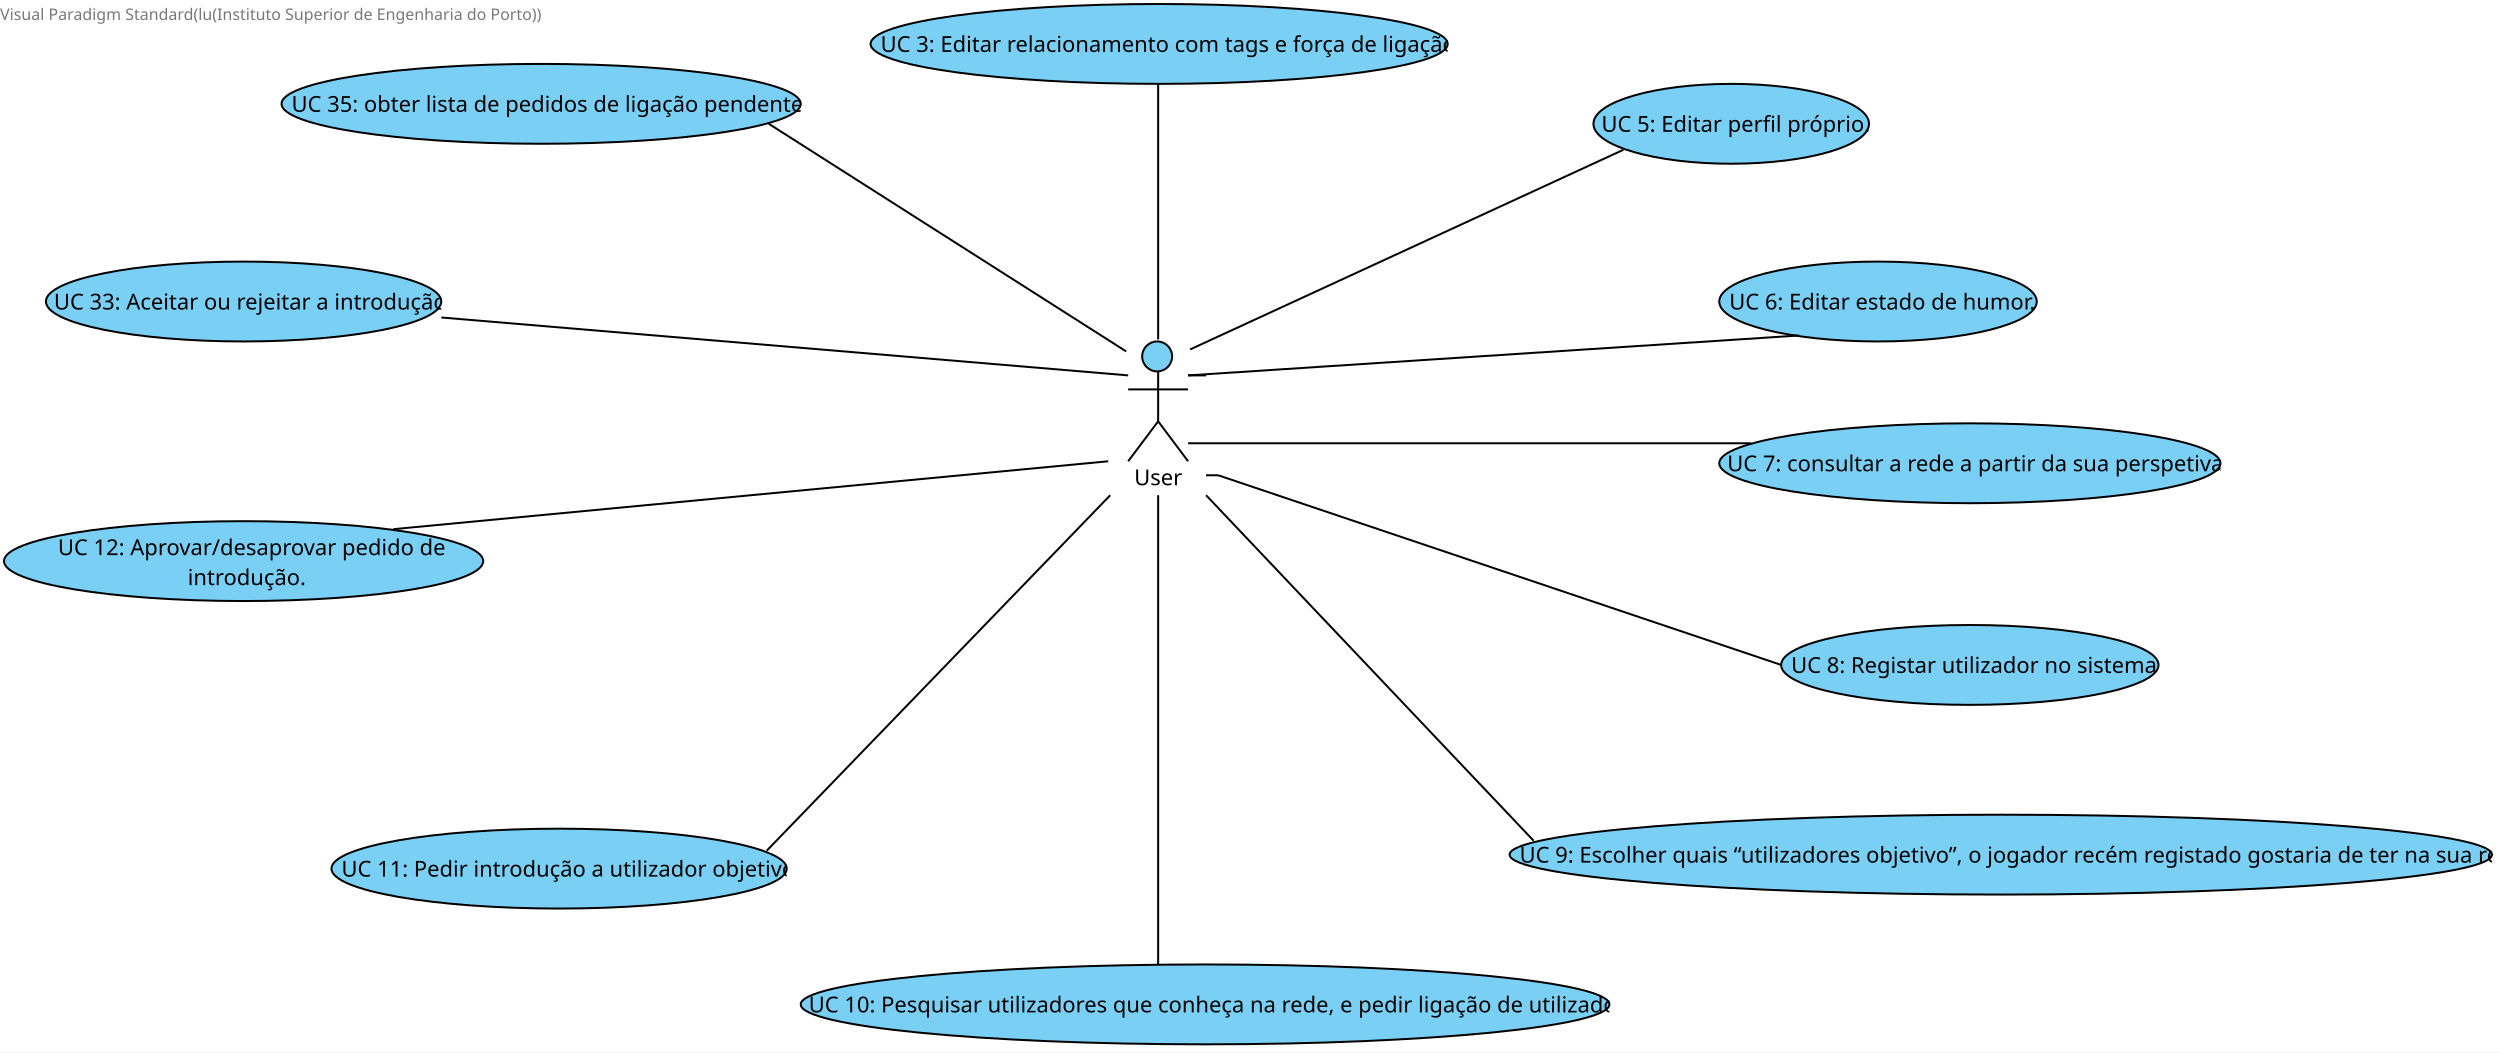
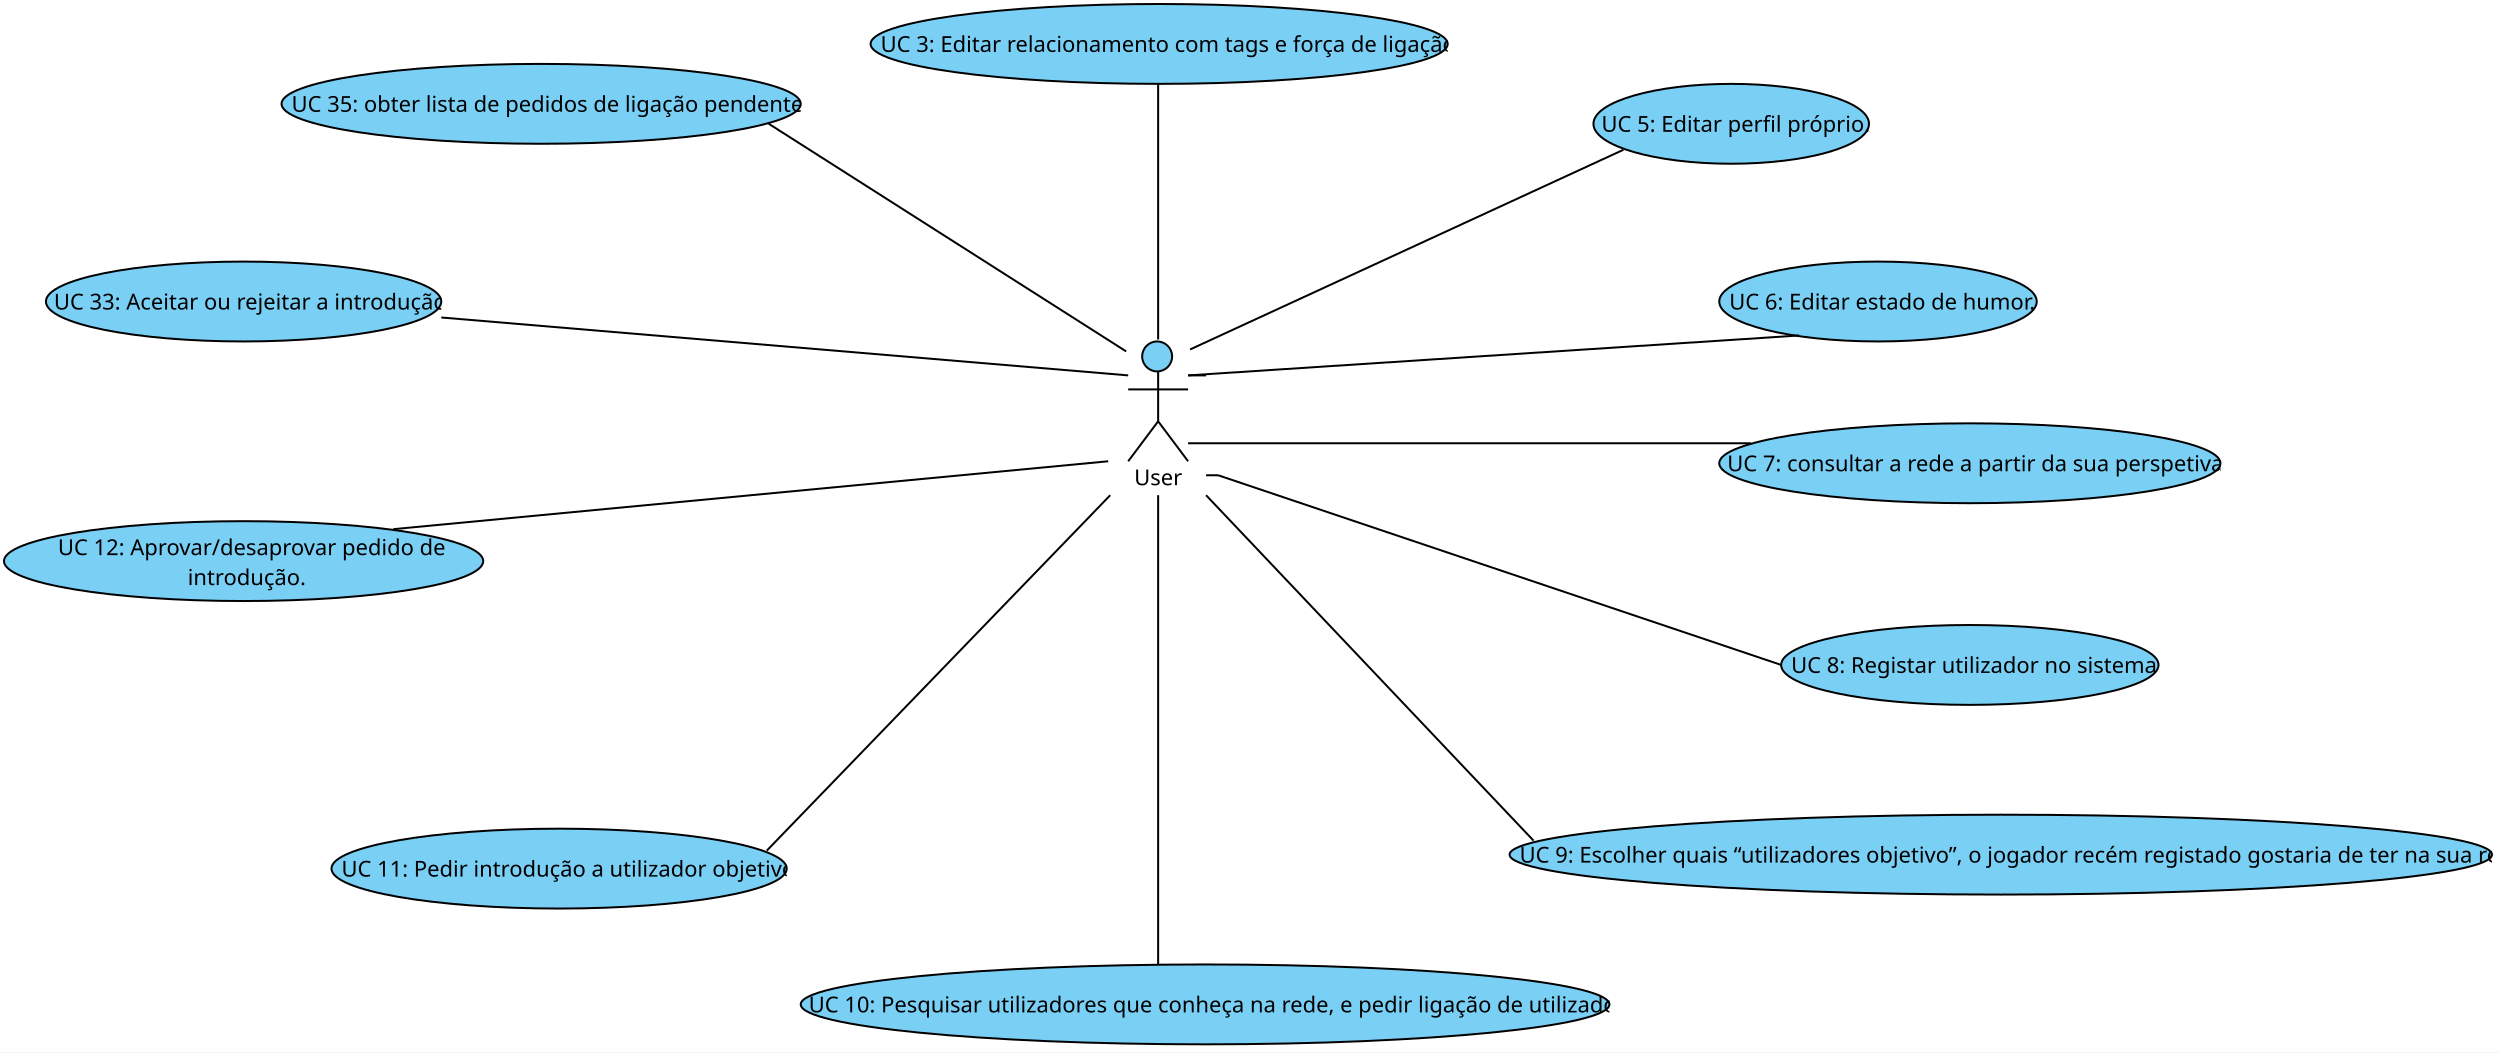
<svg xmlns="http://www.w3.org/2000/svg" fill-opacity="0" color-rendering="auto" color-interpolation="auto" text-rendering="auto" stroke="rgb(0,0,0)" stroke-linecap="square" width="1252" stroke-miterlimit="10" shape-rendering="auto" stroke-opacity="0" fill="rgb(0,0,0)" stroke-dasharray="none" font-weight="normal" stroke-width="1" height="527" font-family="'Dialog'" font-style="normal" stroke-linejoin="miter" font-size="12px" stroke-dashoffset="0" image-rendering="auto">
  <defs id="genericDefs" />
  <g>
    <defs id="defs1">
      <clipPath clipPathUnits="userSpaceOnUse" id="clipPath1">
        <path d="M-7 -7 L503 -7 L503 51 L-7 51 L-7 -7 Z" />
      </clipPath>
      <clipPath clipPathUnits="userSpaceOnUse" id="clipPath2">
        <path d="M0 0 L0 40 L492 40 L492 0 Z" />
      </clipPath>
      <clipPath clipPathUnits="userSpaceOnUse" id="clipPath3">
        <path d="M-7 -7 L239 -7 L239 51 L-7 51 L-7 -7 Z" />
      </clipPath>
      <clipPath clipPathUnits="userSpaceOnUse" id="clipPath4">
        <path d="M0 0 L0 40 L228 40 L228 0 Z" />
      </clipPath>
      <clipPath clipPathUnits="userSpaceOnUse" id="clipPath5">
        <path d="M-7 -7 L251 -7 L251 51 L-7 51 L-7 -7 Z" />
      </clipPath>
      <clipPath clipPathUnits="userSpaceOnUse" id="clipPath6">
        <path d="M0 0 L0 40 L240 40 L240 0 Z" />
      </clipPath>
      <clipPath clipPathUnits="userSpaceOnUse" id="clipPath7">
        <path d="M-7 -7 L300 -7 L300 51 L-7 51 L-7 -7 Z" />
      </clipPath>
      <clipPath clipPathUnits="userSpaceOnUse" id="clipPath8">
        <path d="M0 0 L0 40 L289 40 L289 0 Z" />
      </clipPath>
      <clipPath clipPathUnits="userSpaceOnUse" id="clipPath9">
        <path d="M-7 -7 L149 -7 L149 51 L-7 51 L-7 -7 Z" />
      </clipPath>
      <clipPath clipPathUnits="userSpaceOnUse" id="clipPath10">
        <path d="M0 0 L0 40 L138 40 L138 0 Z" />
      </clipPath>
      <clipPath clipPathUnits="userSpaceOnUse" id="clipPath11">
        <path d="M-7 -7 L170 -7 L170 51 L-7 51 L-7 -7 Z" />
      </clipPath>
      <clipPath clipPathUnits="userSpaceOnUse" id="clipPath12">
        <path d="M0 0 L0 40 L159 40 L159 0 Z" />
      </clipPath>
      <clipPath clipPathUnits="userSpaceOnUse" id="clipPath13">
        <path d="M-7 -7 L262 -7 L262 51 L-7 51 L-7 -7 Z" />
      </clipPath>
      <clipPath clipPathUnits="userSpaceOnUse" id="clipPath14">
        <path d="M0 0 L0 40 L251 40 L251 0 Z" />
      </clipPath>
      <clipPath clipPathUnits="userSpaceOnUse" id="clipPath15">
        <path d="M-7 -7 L200 -7 L200 51 L-7 51 L-7 -7 Z" />
      </clipPath>
      <clipPath clipPathUnits="userSpaceOnUse" id="clipPath16">
        <path d="M0 0 L0 40 L189 40 L189 0 Z" />
      </clipPath>
      <clipPath clipPathUnits="userSpaceOnUse" id="clipPath17">
        <path d="M-7 -7 L416 -7 L416 51 L-7 51 L-7 -7 Z" />
      </clipPath>
      <clipPath clipPathUnits="userSpaceOnUse" id="clipPath18">
        <path d="M0 0 L0 40 L405 40 L405 0 Z" />
      </clipPath>
      <clipPath clipPathUnits="userSpaceOnUse" id="clipPath19">
        <path d="M-7 -7 L271 -7 L271 51 L-7 51 L-7 -7 Z" />
      </clipPath>
      <clipPath clipPathUnits="userSpaceOnUse" id="clipPath20">
        <path d="M0 0 L0 40 L260 40 L260 0 Z" />
      </clipPath>
      <clipPath clipPathUnits="userSpaceOnUse" id="clipPath21">
        <path d="M-7 -7 L209 -7 L209 51 L-7 51 L-7 -7 Z" />
      </clipPath>
      <clipPath clipPathUnits="userSpaceOnUse" id="clipPath22">
        <path d="M0 0 L0 40 L198 40 L198 0 Z" />
      </clipPath>
      <clipPath clipPathUnits="userSpaceOnUse" id="clipPath23">
        <path d="M-7 -7 L41 -7 L41 71 L-7 71 L-7 -7 Z" />
      </clipPath>
      <clipPath clipPathUnits="userSpaceOnUse" id="clipPath24">
        <path d="M-44 -15 L88 -15 L88 30 L-44 30 L-44 -15 Z" />
      </clipPath>
      <clipPath clipPathUnits="userSpaceOnUse" id="clipPath25">
        <path d="M0 0 L276 0 L276 282 L0 282 L0 0 Z" />
      </clipPath>
      <clipPath clipPathUnits="userSpaceOnUse" id="clipPath26">
        <path d="M268 33 L268 48 L224 48 L224 33 ZM0 0 L0 282 L276 282 L276 0 Z" />
      </clipPath>
      <clipPath clipPathUnits="userSpaceOnUse" id="clipPath27">
        <path d="M0 0 L448 0 L448 133 L0 133 L0 0 Z" />
      </clipPath>
      <clipPath clipPathUnits="userSpaceOnUse" id="clipPath28">
        <path d="M0 0 L0 133 L387 133 L387 122 L431 122 L431 133 L448 133 L448 0 Z" />
      </clipPath>
      <clipPath clipPathUnits="userSpaceOnUse" id="clipPath29">
        <path d="M0 0 L321 0 L321 204 L0 204 L0 0 Z" />
      </clipPath>
      <clipPath clipPathUnits="userSpaceOnUse" id="clipPath30">
        <path d="M0 0 L0 204 L321 204 L321 0 Z" />
      </clipPath>
      <clipPath clipPathUnits="userSpaceOnUse" id="clipPath31">
        <path d="M0 0 L462 0 L462 138 L0 138 L0 0 Z" />
      </clipPath>
      <clipPath clipPathUnits="userSpaceOnUse" id="clipPath32">
        <path d="M455 50 L455 65 L411 65 L411 50 ZM0 0 L0 138 L462 138 L462 0 Z" />
      </clipPath>
      <clipPath clipPathUnits="userSpaceOnUse" id="clipPath33">
        <path d="M0 0 L283 0 L283 218 L0 218 L0 0 Z" />
      </clipPath>
      <clipPath clipPathUnits="userSpaceOnUse" id="clipPath34">
        <path d="M0 0 L0 218 L283 218 L283 0 Z" />
      </clipPath>
      <clipPath clipPathUnits="userSpaceOnUse" id="clipPath35">
        <path d="M0 0 L268 0 L268 277 L0 277 L0 0 Z" />
      </clipPath>
      <clipPath clipPathUnits="userSpaceOnUse" id="clipPath36">
        <path d="M48 33 L48 48 L4 48 L4 33 ZM0 0 L0 277 L268 277 L268 0 Z" />
      </clipPath>
      <clipPath clipPathUnits="userSpaceOnUse" id="clipPath37">
        <path d="M0 0 L386 0 L386 104 L0 104 L0 0 Z" />
      </clipPath>
      <clipPath clipPathUnits="userSpaceOnUse" id="clipPath38">
        <path d="M57 59 L57 74 L13 74 L13 59 ZM0 0 L0 104 L386 104 L386 0 Z" />
      </clipPath>
      <clipPath clipPathUnits="userSpaceOnUse" id="clipPath39">
        <path d="M0 0 L410 0 L410 124 L0 124 L0 0 Z" />
      </clipPath>
      <clipPath clipPathUnits="userSpaceOnUse" id="clipPath40">
        <path d="M0 0 L0 124 L13 124 L13 113 L57 113 L57 124 L410 124 L410 0 Z" />
      </clipPath>
      <clipPath clipPathUnits="userSpaceOnUse" id="clipPath41">
        <path d="M0 0 L104 0 L104 232 L0 232 L0 0 Z" />
      </clipPath>
      <clipPath clipPathUnits="userSpaceOnUse" id="clipPath42">
        <path d="M0 0 L0 232 L104 232 L104 0 Z" />
      </clipPath>
      <clipPath clipPathUnits="userSpaceOnUse" id="clipPath43">
        <path d="M0 0 L392 0 L392 199 L0 199 L0 0 Z" />
      </clipPath>
      <clipPath clipPathUnits="userSpaceOnUse" id="clipPath44">
        <path d="M48 43 L48 58 L4 58 L4 43 ZM0 0 L0 199 L392 199 L392 0 Z" />
      </clipPath>
      <clipPath clipPathUnits="userSpaceOnUse" id="clipPath45">
        <path d="M0 0 L104 0 L104 339 L0 339 L0 0 Z" />
      </clipPath>
      <clipPath clipPathUnits="userSpaceOnUse" id="clipPath46">
        <path d="M72 33 L72 48 L28 48 L28 33 ZM0 0 L0 339 L104 339 L104 0 Z" />
      </clipPath>
    </defs>
    <g fill="white" text-rendering="geometricPrecision" fill-opacity="1" stroke-opacity="1" stroke="white">
      <rect x="0" width="1252" height="527" y="0" stroke="none" />
    </g>
    <g font-size="11px" transform="translate(756,408)" fill-opacity="1" fill="rgb(122,207,245)" text-rendering="geometricPrecision" image-rendering="optimizeQuality" font-family="sans-serif" stroke="rgb(122,207,245)" stroke-opacity="1">
      <ellipse rx="246" ry="20" clip-path="url(#clipPath1)" cx="246" cy="20" stroke="none" />
    </g>
    <g stroke-linecap="butt" font-size="11px" transform="translate(756,408)" fill-opacity="1" fill="black" text-rendering="geometricPrecision" image-rendering="optimizeQuality" font-family="sans-serif" stroke-linejoin="round" stroke="black" stroke-opacity="1" stroke-miterlimit="0">
      <ellipse rx="246" fill="none" ry="20" clip-path="url(#clipPath1)" cx="246" cy="20" />
    </g>
    <g font-size="11px" transform="translate(756,408)" fill-opacity="1" fill="black" text-rendering="geometricPrecision" image-rendering="optimizeQuality" font-family="sans-serif" stroke="black" stroke-opacity="1">
      <text x="5" xml:space="preserve" y="24" clip-path="url(#clipPath2)" stroke="none">UC 9: Escolher quais “utilizadores objetivo”, o jogador recém registado gostaria de ter na sua rede.</text>
    </g>
    <g font-size="11px" transform="translate(166,415)" fill-opacity="1" fill="rgb(122,207,245)" text-rendering="geometricPrecision" image-rendering="optimizeQuality" font-family="sans-serif" stroke="rgb(122,207,245)" stroke-opacity="1">
      <ellipse rx="114" ry="20" clip-path="url(#clipPath3)" cx="114" cy="20" stroke="none" />
    </g>
    <g stroke-linecap="butt" font-size="11px" transform="translate(166,415)" fill-opacity="1" fill="black" text-rendering="geometricPrecision" image-rendering="optimizeQuality" font-family="sans-serif" stroke-linejoin="round" stroke="black" stroke-opacity="1" stroke-miterlimit="0">
      <ellipse rx="114" fill="none" ry="20" clip-path="url(#clipPath3)" cx="114" cy="20" />
    </g>
    <g font-size="11px" transform="translate(166,415)" fill-opacity="1" fill="black" text-rendering="geometricPrecision" image-rendering="optimizeQuality" font-family="sans-serif" stroke="black" stroke-opacity="1">
      <text x="5" xml:space="preserve" y="24" clip-path="url(#clipPath4)" stroke="none">UC 11: Pedir introdução a utilizador objetivo.</text>
    </g>
    <g font-size="11px" transform="translate(2,261)" fill-opacity="1" fill="rgb(122,207,245)" text-rendering="geometricPrecision" image-rendering="optimizeQuality" font-family="sans-serif" stroke="rgb(122,207,245)" stroke-opacity="1">
      <ellipse rx="120" ry="20" clip-path="url(#clipPath5)" cx="120" cy="20" stroke="none" />
    </g>
    <g stroke-linecap="butt" font-size="11px" transform="translate(2,261)" fill-opacity="1" fill="black" text-rendering="geometricPrecision" image-rendering="optimizeQuality" font-family="sans-serif" stroke-linejoin="round" stroke="black" stroke-opacity="1" stroke-miterlimit="0">
      <ellipse rx="120" fill="none" ry="20" clip-path="url(#clipPath5)" cx="120" cy="20" />
    </g>
    <g font-size="11px" transform="translate(2,261)" fill-opacity="1" fill="black" text-rendering="geometricPrecision" image-rendering="optimizeQuality" font-family="sans-serif" stroke="black" stroke-opacity="1">
      <text x="27" xml:space="preserve" y="17" clip-path="url(#clipPath6)" stroke="none">UC 12: Aprovar/desaprovar pedido de</text>
      <text x="92" xml:space="preserve" y="32" clip-path="url(#clipPath6)" stroke="none">introdução.</text>
    </g>
    <g font-size="11px" transform="translate(436,2)" fill-opacity="1" fill="rgb(122,207,245)" text-rendering="geometricPrecision" image-rendering="optimizeQuality" font-family="sans-serif" stroke="rgb(122,207,245)" stroke-opacity="1">
      <ellipse rx="144.5" ry="20" clip-path="url(#clipPath7)" cx="144.5" cy="20" stroke="none" />
    </g>
    <g stroke-linecap="butt" font-size="11px" transform="translate(436,2)" fill-opacity="1" fill="black" text-rendering="geometricPrecision" image-rendering="optimizeQuality" font-family="sans-serif" stroke-linejoin="round" stroke="black" stroke-opacity="1" stroke-miterlimit="0">
      <ellipse rx="144.5" fill="none" ry="20" clip-path="url(#clipPath7)" cx="144.5" cy="20" />
    </g>
    <g font-size="11px" transform="translate(436,2)" fill-opacity="1" fill="black" text-rendering="geometricPrecision" image-rendering="optimizeQuality" font-family="sans-serif" stroke="black" stroke-opacity="1">
      <text x="5" xml:space="preserve" y="24" clip-path="url(#clipPath8)" stroke="none">UC 3: Editar relacionamento com tags e força de ligação.</text>
    </g>
    <g font-size="11px" transform="translate(798,42)" fill-opacity="1" fill="rgb(122,207,245)" text-rendering="geometricPrecision" image-rendering="optimizeQuality" font-family="sans-serif" stroke="rgb(122,207,245)" stroke-opacity="1">
      <ellipse rx="69" ry="20" clip-path="url(#clipPath9)" cx="69" cy="20" stroke="none" />
    </g>
    <g stroke-linecap="butt" font-size="11px" transform="translate(798,42)" fill-opacity="1" fill="black" text-rendering="geometricPrecision" image-rendering="optimizeQuality" font-family="sans-serif" stroke-linejoin="round" stroke="black" stroke-opacity="1" stroke-miterlimit="0">
      <ellipse rx="69" fill="none" ry="20" clip-path="url(#clipPath9)" cx="69" cy="20" />
    </g>
    <g font-size="11px" transform="translate(798,42)" fill-opacity="1" fill="black" text-rendering="geometricPrecision" image-rendering="optimizeQuality" font-family="sans-serif" stroke="black" stroke-opacity="1">
      <text x="4" xml:space="preserve" y="24" clip-path="url(#clipPath10)" stroke="none">UC 5: Editar perfil próprio.</text>
    </g>
    <g font-size="11px" transform="translate(861,131)" fill-opacity="1" fill="rgb(122,207,245)" text-rendering="geometricPrecision" image-rendering="optimizeQuality" font-family="sans-serif" stroke="rgb(122,207,245)" stroke-opacity="1">
      <ellipse rx="79.5" ry="20" clip-path="url(#clipPath11)" cx="79.5" cy="20" stroke="none" />
    </g>
    <g stroke-linecap="butt" font-size="11px" transform="translate(861,131)" fill-opacity="1" fill="black" text-rendering="geometricPrecision" image-rendering="optimizeQuality" font-family="sans-serif" stroke-linejoin="round" stroke="black" stroke-opacity="1" stroke-miterlimit="0">
      <ellipse rx="79.5" fill="none" ry="20" clip-path="url(#clipPath11)" cx="79.5" cy="20" />
    </g>
    <g font-size="11px" transform="translate(861,131)" fill-opacity="1" fill="black" text-rendering="geometricPrecision" image-rendering="optimizeQuality" font-family="sans-serif" stroke="black" stroke-opacity="1">
      <text x="5" xml:space="preserve" y="24" clip-path="url(#clipPath12)" stroke="none">UC 6: Editar estado de humor.</text>
    </g>
    <g font-size="11px" transform="translate(861,212)" fill-opacity="1" fill="rgb(122,207,245)" text-rendering="geometricPrecision" image-rendering="optimizeQuality" font-family="sans-serif" stroke="rgb(122,207,245)" stroke-opacity="1">
      <ellipse rx="125.5" ry="20" clip-path="url(#clipPath13)" cx="125.5" cy="20" stroke="none" />
    </g>
    <g stroke-linecap="butt" font-size="11px" transform="translate(861,212)" fill-opacity="1" fill="black" text-rendering="geometricPrecision" image-rendering="optimizeQuality" font-family="sans-serif" stroke-linejoin="round" stroke="black" stroke-opacity="1" stroke-miterlimit="0">
      <ellipse rx="125.5" fill="none" ry="20" clip-path="url(#clipPath13)" cx="125.5" cy="20" />
    </g>
    <g font-size="11px" transform="translate(861,212)" fill-opacity="1" fill="black" text-rendering="geometricPrecision" image-rendering="optimizeQuality" font-family="sans-serif" stroke="black" stroke-opacity="1">
      <text x="4" xml:space="preserve" y="24" clip-path="url(#clipPath14)" stroke="none">UC 7: consultar a rede a partir da sua perspetiva.</text>
    </g>
    <g font-size="11px" transform="translate(892,313)" fill-opacity="1" fill="rgb(122,207,245)" text-rendering="geometricPrecision" image-rendering="optimizeQuality" font-family="sans-serif" stroke="rgb(122,207,245)" stroke-opacity="1">
      <ellipse rx="94.5" ry="20" clip-path="url(#clipPath15)" cx="94.5" cy="20" stroke="none" />
    </g>
    <g stroke-linecap="butt" font-size="11px" transform="translate(892,313)" fill-opacity="1" fill="black" text-rendering="geometricPrecision" image-rendering="optimizeQuality" font-family="sans-serif" stroke-linejoin="round" stroke="black" stroke-opacity="1" stroke-miterlimit="0">
      <ellipse rx="94.5" fill="none" ry="20" clip-path="url(#clipPath15)" cx="94.5" cy="20" />
    </g>
    <g font-size="11px" transform="translate(892,313)" fill-opacity="1" fill="black" text-rendering="geometricPrecision" image-rendering="optimizeQuality" font-family="sans-serif" stroke="black" stroke-opacity="1">
      <text x="5" xml:space="preserve" y="24" clip-path="url(#clipPath16)" stroke="none">UC 8: Registar utilizador no sistema.</text>
    </g>
    <g font-size="11px" transform="translate(401,483)" fill-opacity="1" fill="rgb(122,207,245)" text-rendering="geometricPrecision" image-rendering="optimizeQuality" font-family="sans-serif" stroke="rgb(122,207,245)" stroke-opacity="1">
      <ellipse rx="202.5" ry="20" clip-path="url(#clipPath17)" cx="202.5" cy="20" stroke="none" />
    </g>
    <g stroke-linecap="butt" font-size="11px" transform="translate(401,483)" fill-opacity="1" fill="black" text-rendering="geometricPrecision" image-rendering="optimizeQuality" font-family="sans-serif" stroke-linejoin="round" stroke="black" stroke-opacity="1" stroke-miterlimit="0">
      <ellipse rx="202.5" fill="none" ry="20" clip-path="url(#clipPath17)" cx="202.5" cy="20" />
    </g>
    <g font-size="11px" transform="translate(401,483)" fill-opacity="1" fill="black" text-rendering="geometricPrecision" image-rendering="optimizeQuality" font-family="sans-serif" stroke="black" stroke-opacity="1">
      <text x="4" xml:space="preserve" y="24" clip-path="url(#clipPath18)" stroke="none">UC 10: Pesquisar utilizadores que conheça na rede, e pedir ligação de utilizador.</text>
    </g>
    <g font-size="11px" transform="translate(141,32)" fill-opacity="1" fill="rgb(122,207,245)" text-rendering="geometricPrecision" image-rendering="optimizeQuality" font-family="sans-serif" stroke="rgb(122,207,245)" stroke-opacity="1">
      <ellipse rx="130" ry="20" clip-path="url(#clipPath19)" cx="130" cy="20" stroke="none" />
    </g>
    <g stroke-linecap="butt" font-size="11px" transform="translate(141,32)" fill-opacity="1" fill="black" text-rendering="geometricPrecision" image-rendering="optimizeQuality" font-family="sans-serif" stroke-linejoin="round" stroke="black" stroke-opacity="1" stroke-miterlimit="0">
      <ellipse rx="130" fill="none" ry="20" clip-path="url(#clipPath19)" cx="130" cy="20" />
    </g>
    <g font-size="11px" transform="translate(141,32)" fill-opacity="1" fill="black" text-rendering="geometricPrecision" image-rendering="optimizeQuality" font-family="sans-serif" stroke="black" stroke-opacity="1">
      <text x="5" xml:space="preserve" y="24" clip-path="url(#clipPath20)" stroke="none">UC 35: obter lista de pedidos de ligação pendentes</text>
    </g>
    <g font-size="11px" transform="translate(23,131)" fill-opacity="1" fill="rgb(122,207,245)" text-rendering="geometricPrecision" image-rendering="optimizeQuality" font-family="sans-serif" stroke="rgb(122,207,245)" stroke-opacity="1">
      <ellipse rx="99" ry="20" clip-path="url(#clipPath21)" cx="99" cy="20" stroke="none" />
    </g>
    <g stroke-linecap="butt" font-size="11px" transform="translate(23,131)" fill-opacity="1" fill="black" text-rendering="geometricPrecision" image-rendering="optimizeQuality" font-family="sans-serif" stroke-linejoin="round" stroke="black" stroke-opacity="1" stroke-miterlimit="0">
      <ellipse rx="99" fill="none" ry="20" clip-path="url(#clipPath21)" cx="99" cy="20" />
    </g>
    <g font-size="11px" transform="translate(23,131)" fill-opacity="1" fill="black" text-rendering="geometricPrecision" image-rendering="optimizeQuality" font-family="sans-serif" stroke="black" stroke-opacity="1">
      <text x="4" xml:space="preserve" y="24" clip-path="url(#clipPath22)" stroke="none">UC 33: Aceitar ou rejeitar a introdução</text>
    </g>
    <g font-size="11px" transform="translate(565,171)" fill-opacity="1" fill="rgb(122,207,245)" text-rendering="geometricPrecision" image-rendering="optimizeQuality" font-family="sans-serif" stroke="rgb(122,207,245)" stroke-opacity="1">
      <circle r="7.5" clip-path="url(#clipPath23)" cx="14.5" cy="7.5" stroke="none" />
    </g>
    <g stroke-linecap="butt" font-size="11px" transform="translate(565,171)" fill-opacity="1" fill="black" text-rendering="geometricPrecision" image-rendering="optimizeQuality" font-family="sans-serif" stroke-linejoin="round" stroke="black" stroke-opacity="1" stroke-miterlimit="0">
      <circle fill="none" r="7.5" clip-path="url(#clipPath23)" cx="14.5" cy="7.5" />
      <line y2="40" fill="none" x1="15" clip-path="url(#clipPath23)" x2="15" y1="15" />
      <line y2="24" fill="none" x1="0" clip-path="url(#clipPath23)" x2="30" y1="24" />
      <line y2="60" fill="none" x1="15" clip-path="url(#clipPath23)" x2="0" y1="40" />
      <line y2="60" fill="none" x1="15" clip-path="url(#clipPath23)" x2="30" y1="40" />
    </g>
    <g font-size="11px" transform="translate(558,231)" fill-opacity="1" fill="black" text-rendering="geometricPrecision" image-rendering="optimizeQuality" font-family="sans-serif" stroke="black" stroke-opacity="1">
      <text x="10" xml:space="preserve" y="12" clip-path="url(#clipPath24)" stroke="none">User</text>
    </g>
    <g stroke-linecap="butt" font-size="11px" transform="translate(334,198)" fill-opacity="1" fill="black" text-rendering="geometricPrecision" image-rendering="optimizeQuality" font-family="sans-serif" stroke-linejoin="round" stroke="black" stroke-opacity="1">
      <line y2="228" fill="none" x1="222" clip-path="url(#clipPath26)" x2="50" y1="50" />
    </g>
    <g stroke-linecap="butt" font-size="11px" transform="translate(171,109)" fill-opacity="1" fill="black" text-rendering="geometricPrecision" image-rendering="optimizeQuality" font-family="sans-serif" stroke-linejoin="round" stroke="black" stroke-opacity="1">
      <line y2="50" fill="none" x1="394" clip-path="url(#clipPath28)" x2="50" y1="79" />
      <line y2="50" fill="none" x1="50" clip-path="url(#clipPath28)" x2="50" y1="50" />
    </g>
    <g stroke-linecap="butt" font-size="11px" transform="translate(546,25)" fill-opacity="1" fill="black" text-rendering="geometricPrecision" image-rendering="optimizeQuality" font-family="sans-serif" stroke-linejoin="round" stroke="black" stroke-opacity="1">
      <line y2="50" fill="none" x1="50" clip-path="url(#clipPath30)" x2="267" y1="150" />
    </g>
    <g stroke-linecap="butt" font-size="11px" transform="translate(147,181)" fill-opacity="1" fill="black" text-rendering="geometricPrecision" image-rendering="optimizeQuality" font-family="sans-serif" stroke-linejoin="round" stroke="black" stroke-opacity="1">
      <line y2="84" fill="none" x1="408" clip-path="url(#clipPath32)" x2="50" y1="50" />
    </g>
    <g stroke-linecap="butt" font-size="11px" transform="translate(335,12)" fill-opacity="1" fill="black" text-rendering="geometricPrecision" image-rendering="optimizeQuality" font-family="sans-serif" stroke-linejoin="round" stroke="black" stroke-opacity="1">
      <line y2="50" fill="none" x1="229" clip-path="url(#clipPath34)" x2="50" y1="164" />
    </g>
    <g stroke-linecap="butt" font-size="11px" transform="translate(554,198)" fill-opacity="1" fill="black" text-rendering="geometricPrecision" image-rendering="optimizeQuality" font-family="sans-serif" stroke-linejoin="round" stroke="black" stroke-opacity="1">
      <line y2="223" fill="none" x1="50" clip-path="url(#clipPath36)" x2="214" y1="50" />
    </g>
    <g stroke-linecap="butt" font-size="11px" transform="translate(545,172)" fill-opacity="1" fill="black" text-rendering="geometricPrecision" image-rendering="optimizeQuality" font-family="sans-serif" stroke-linejoin="round" stroke="black" stroke-opacity="1">
      <line y2="50" fill="none" x1="50" clip-path="url(#clipPath38)" x2="332" y1="50" />
    </g>
    <g stroke-linecap="butt" font-size="11px" transform="translate(545,118)" fill-opacity="1" fill="black" text-rendering="geometricPrecision" image-rendering="optimizeQuality" font-family="sans-serif" stroke-linejoin="round" stroke="black" stroke-opacity="1">
      <line y2="70" fill="none" x1="59" clip-path="url(#clipPath40)" x2="50" y1="70" />
      <line y2="50" fill="none" x1="50" clip-path="url(#clipPath40)" x2="356" y1="70" />
    </g>
    <g stroke-linecap="butt" font-size="11px" transform="translate(530,-8)" fill-opacity="1" fill="black" text-rendering="geometricPrecision" image-rendering="optimizeQuality" font-family="sans-serif" stroke-linejoin="round" stroke="black" stroke-opacity="1">
      <line y2="178" fill="none" x1="50" clip-path="url(#clipPath42)" x2="50" y1="50" />
    </g>
    <g stroke-linecap="butt" font-size="11px" transform="translate(554,188)" fill-opacity="1" fill="black" text-rendering="geometricPrecision" image-rendering="optimizeQuality" font-family="sans-serif" stroke-linejoin="round" stroke="black" stroke-opacity="1">
      <line y2="145" fill="none" x1="338" clip-path="url(#clipPath44)" x2="338" y1="145" />
      <line y2="50" fill="none" x1="338" clip-path="url(#clipPath44)" x2="56" y1="145" />
      <line y2="50" fill="none" x1="56" clip-path="url(#clipPath44)" x2="50" y1="50" />
    </g>
    <g stroke-linecap="butt" font-size="11px" transform="translate(530,198)" fill-opacity="1" fill="black" text-rendering="geometricPrecision" image-rendering="optimizeQuality" font-family="sans-serif" stroke-linejoin="round" stroke="black" stroke-opacity="1">
      <line y2="50" fill="none" x1="50" clip-path="url(#clipPath46)" x2="50" y1="285" />
    </g>
-     <g font-size="8px" fill-opacity="1" fill="rgb(120,120,120)" text-rendering="geometricPrecision" image-rendering="optimizeQuality" stroke="rgb(120,120,120)" stroke-opacity="1">
-       <text x="0" xml:space="preserve" y="10" stroke="none">Visual Paradigm Standard(lu(Instituto Superior de Engenharia do Porto))</text>
-     </g>
+     <g font-size="8px" fill-opacity="1" fill="rgb(120,120,120)" text-rendering="geometricPrecision" image-rendering="optimizeQuality" stroke="rgb(120,120,120)" stroke-opacity="1" />
  </g>
</svg>
